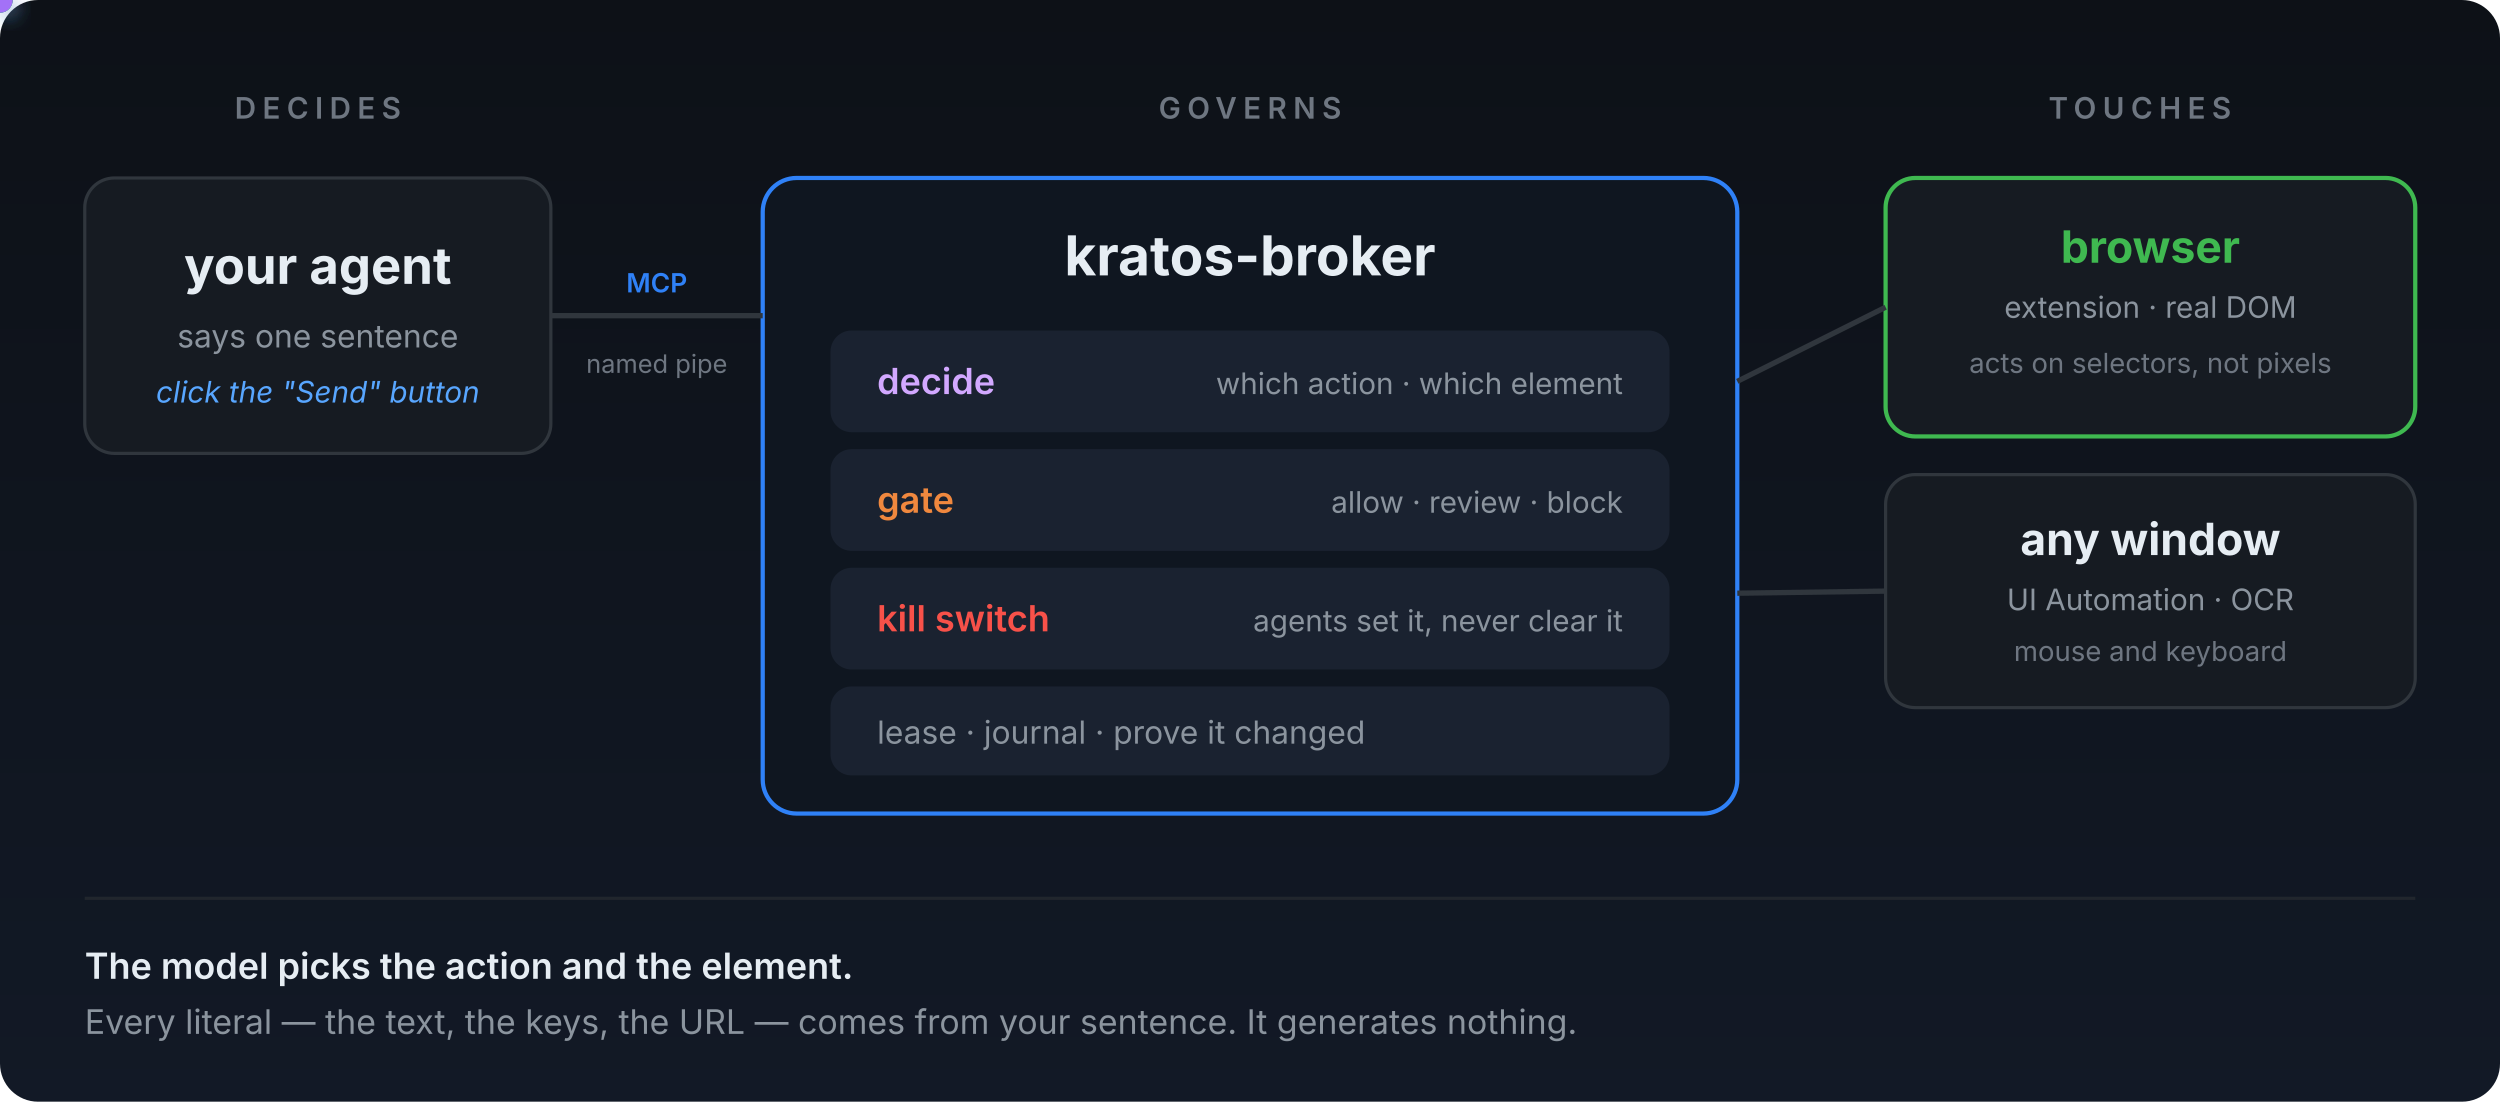
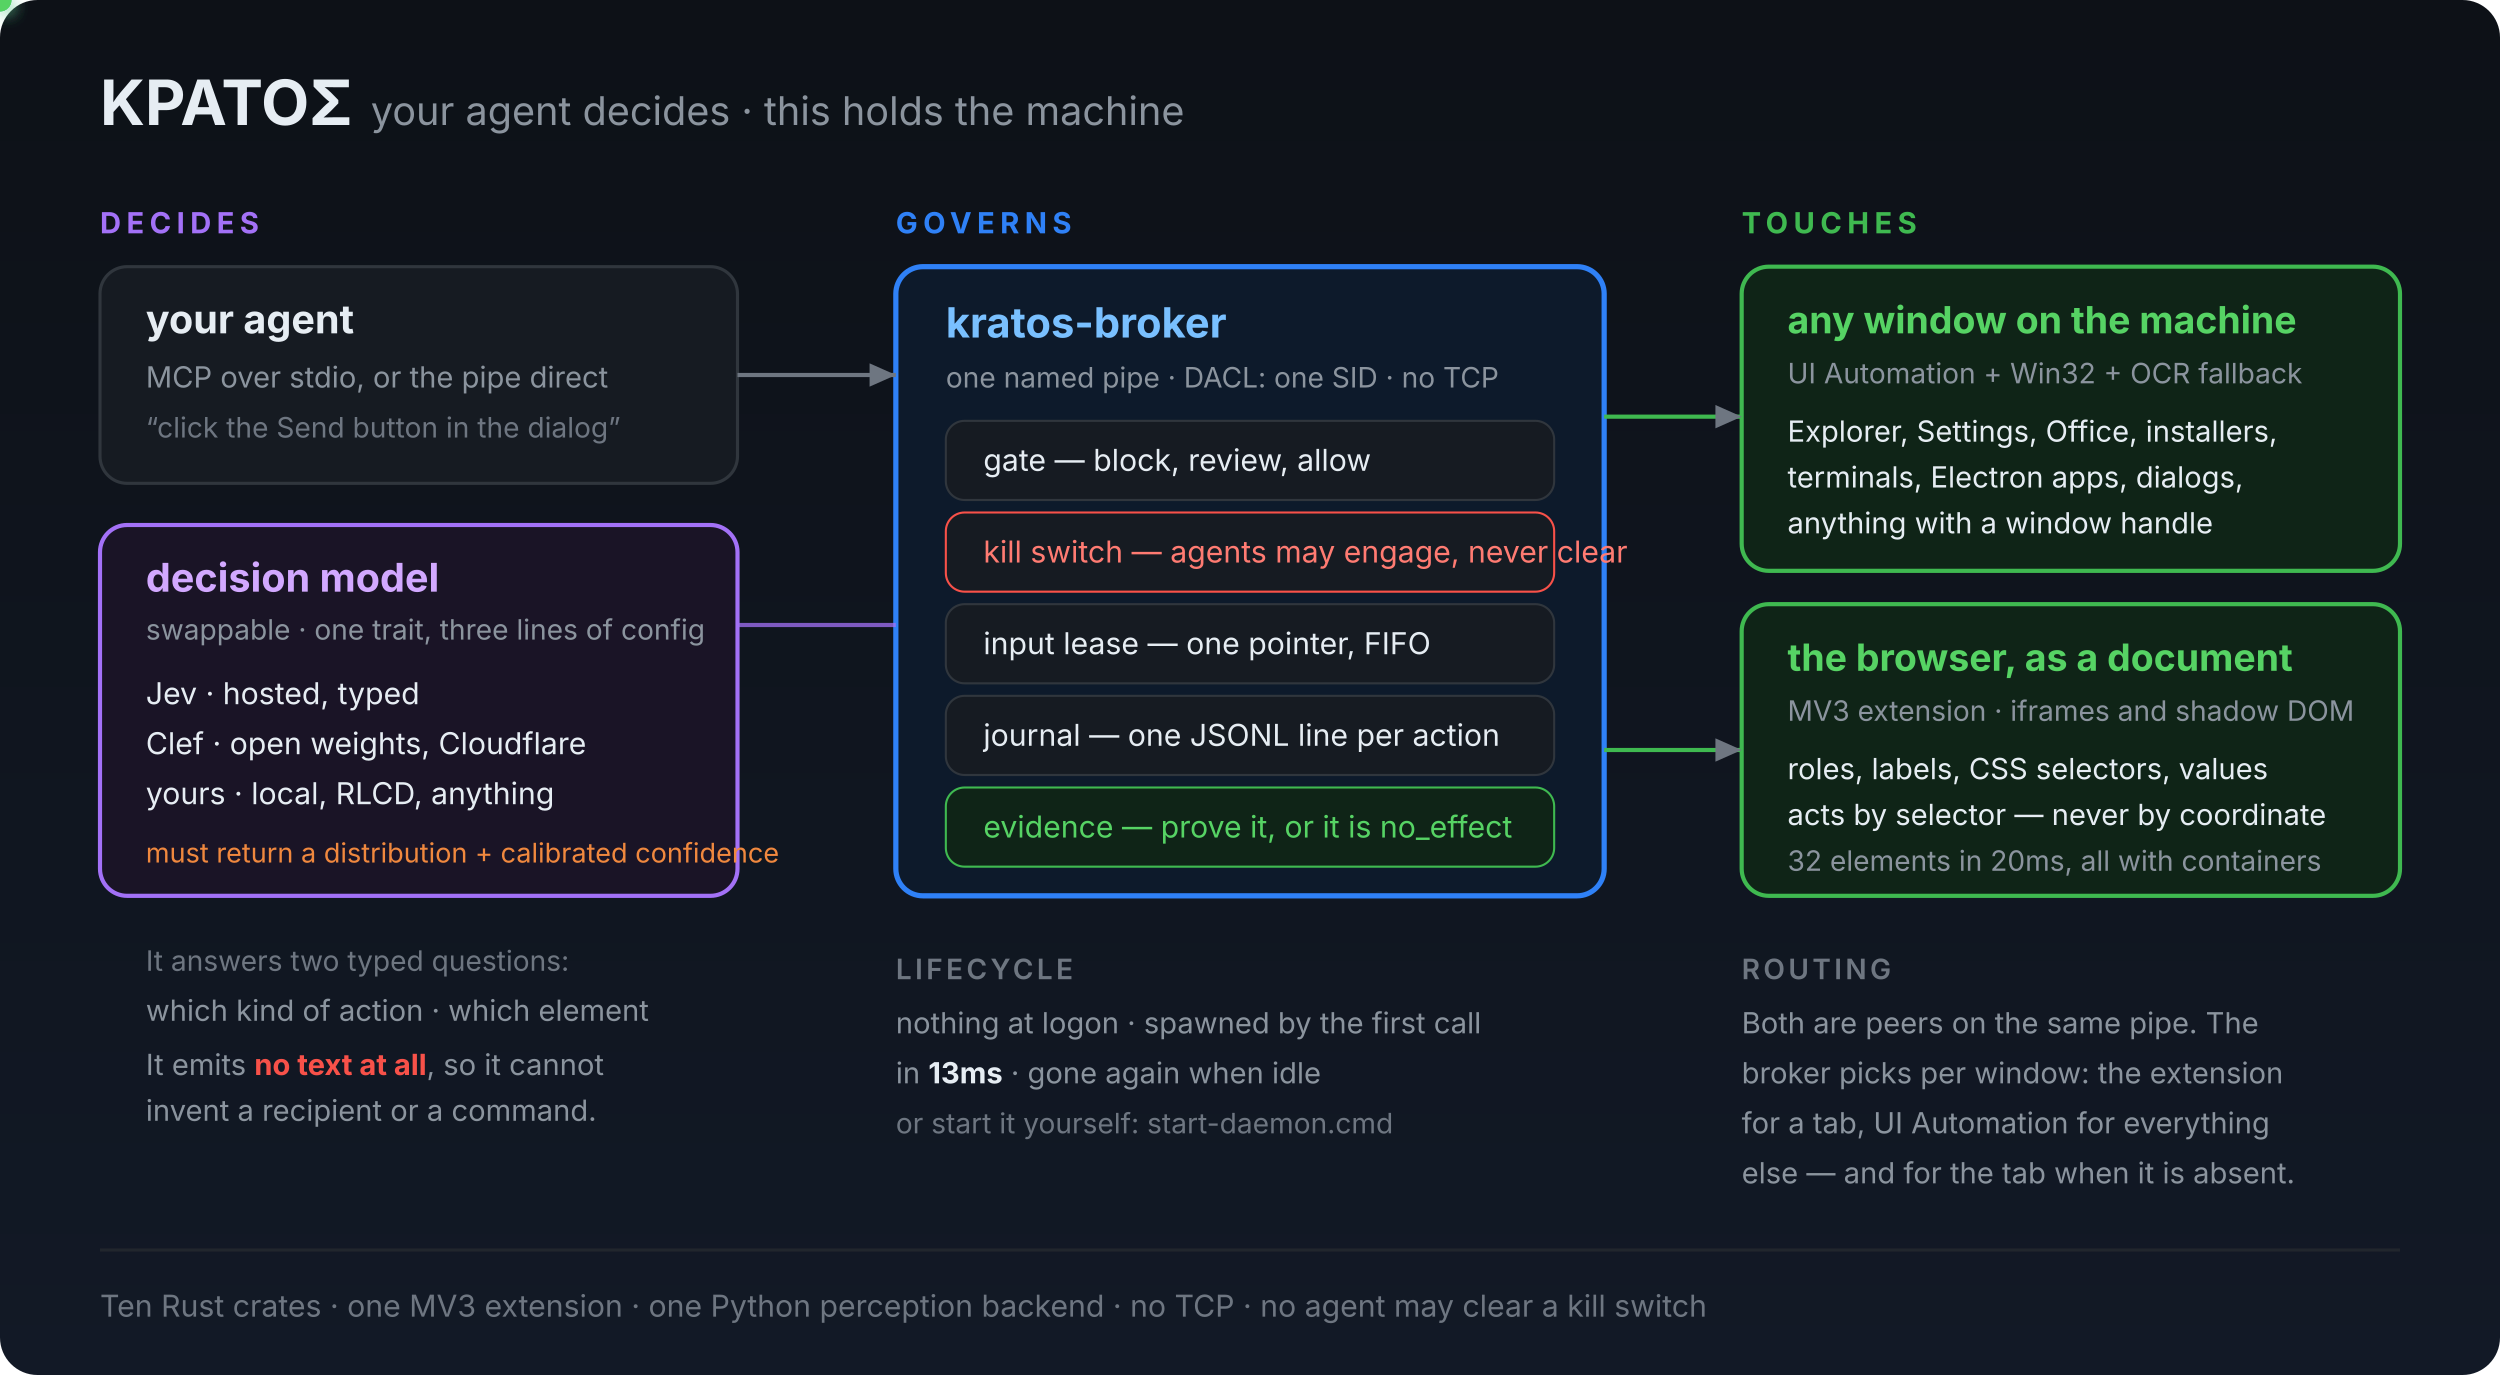
- <svg xmlns="http://www.w3.org/2000/svg" viewBox="0 0 1180 520" width="1180" height="520" font-family="ui-sans-serif,-apple-system,'Segoe UI',Inter,Roboto,sans-serif">
+ <svg xmlns="http://www.w3.org/2000/svg" viewBox="0 0 1200 660" width="1200" height="660" font-family="ui-sans-serif,-apple-system,'Segoe UI',Inter,Roboto,sans-serif">
  <defs>
    <linearGradient id="bg" x1="0" y1="0" x2="0" y2="1">
      <stop offset="0%" stop-color="#0d1117" />
      <stop offset="100%" stop-color="#121926" />
    </linearGradient>
    <filter id="glow" x="-70%" y="-70%" width="240%" height="240%">
-       <feGaussianBlur stdDeviation="5" result="b" />
+       <feGaussianBlur stdDeviation="4" result="b" />
      <feMerge>
        <feMergeNode in="b" />
        <feMergeNode in="SourceGraphic" />
      </feMerge>
    </filter>
+     <marker id="arrow" viewBox="0 0 10 10" refX="9" refY="5" markerWidth="7" markerHeight="7" orient="auto">
+       <path d="M0,1 L9,5 L0,9 z" fill="#6e7681" />
+     </marker>
  </defs>
-   <rect width="1180" height="520" rx="18" fill="url(#bg)" />
-   <text x="150" y="56" text-anchor="middle" fill="#6e7681" font-size="14" font-weight="600" letter-spacing="3">DECIDES</text>
-   <text x="590" y="56" text-anchor="middle" fill="#6e7681" font-size="14" font-weight="600" letter-spacing="3">GOVERNS</text>
-   <text x="1010" y="56" text-anchor="middle" fill="#6e7681" font-size="14" font-weight="600" letter-spacing="3">TOUCHES</text>
-   <rect x="40" y="84" width="220" height="130" rx="14" fill="#161b22" stroke="#30363d" stroke-width="1.5" />
-   <text x="150" y="134" text-anchor="middle" fill="#e6edf3" font-size="24" font-weight="700">your agent</text>
-   <text x="150" y="164" text-anchor="middle" fill="#8b949e" font-size="15">says one sentence</text>
-   <text x="150" y="190" text-anchor="middle" fill="#58a6ff" font-size="14" font-style="italic">click the "Send" button</text>
-   <rect x="360" y="84" width="460" height="300" rx="16" fill="#0f1620" stroke="#2f81f7" stroke-width="2" />
-   <text x="590" y="130" text-anchor="middle" fill="#e6edf3" font-size="26" font-weight="700">kratos-broker</text>
-   <rect x="392" y="156" width="396" height="48" rx="10" fill="#1a2230" />
-   <text x="414" y="186" fill="#d2a8ff" font-size="17" font-weight="600">decide</text>
-   <text x="766" y="186" text-anchor="end" fill="#8b949e" font-size="14">which action · which element</text>
-   <rect x="392" y="212" width="396" height="48" rx="10" fill="#1a2230" />
-   <text x="414" y="242" fill="#f0883e" font-size="17" font-weight="600">gate</text>
-   <text x="766" y="242" text-anchor="end" fill="#8b949e" font-size="14">allow · review · block</text>
-   <rect x="392" y="268" width="396" height="48" rx="10" fill="#1a2230" />
-   <text x="414" y="298" fill="#f85149" font-size="17" font-weight="600">kill switch</text>
-   <text x="766" y="298" text-anchor="end" fill="#8b949e" font-size="14">agents set it, never clear it</text>
-   <rect x="392" y="324" width="396" height="42" rx="10" fill="#1a2230" />
-   <text x="414" y="351" fill="#8b949e" font-size="15">lease · journal · prove it changed</text>
-   <rect x="890" y="84" width="250" height="122" rx="14" fill="#161b22" stroke="#3fb950" stroke-width="2" />
-   <text x="1015" y="124" text-anchor="middle" fill="#3fb950" font-size="21" font-weight="700">browser</text>
-   <text x="1015" y="150" text-anchor="middle" fill="#8b949e" font-size="14">extension · real DOM</text>
-   <text x="1015" y="176" text-anchor="middle" fill="#6e7681" font-size="13">acts on selectors, not pixels</text>
-   <rect x="890" y="224" width="250" height="110" rx="14" fill="#161b22" stroke="#30363d" stroke-width="1.5" />
-   <text x="1015" y="262" text-anchor="middle" fill="#e6edf3" font-size="21" font-weight="700">any window</text>
-   <text x="1015" y="288" text-anchor="middle" fill="#8b949e" font-size="14">UI Automation · OCR</text>
-   <text x="1015" y="312" text-anchor="middle" fill="#6e7681" font-size="13">mouse and keyboard</text>
-   <line x1="260" y1="149" x2="360" y2="149" stroke="#30363d" stroke-width="2.5" />
-   <line x1="820" y1="180" x2="890" y2="145" stroke="#30363d" stroke-width="2.5" />
-   <line x1="820" y1="280" x2="890" y2="279" stroke="#30363d" stroke-width="2.5" />
-   <text x="310" y="138" text-anchor="middle" fill="#2f81f7" font-size="12.5" font-weight="600">MCP</text>
-   <text x="310" y="176" text-anchor="middle" fill="#6e7681" font-size="12">named pipe</text>
-   <circle r="6" fill="#2f81f7" filter="url(#glow)">
-     <animateMotion dur="3s" repeatCount="indefinite" calcMode="linear" path="M260,149 L360,149" />
-     <animate attributeName="opacity" values="0;1;1;0" keyTimes="0;.15;.85;1" dur="3s" repeatCount="indefinite" />
+   <rect width="1200" height="660" rx="18" fill="url(#bg)" />
+   <text x="48" y="60" fill="#e6edf3" font-size="30" font-weight="700">ΚΡΑΤΟΣ</text>
+   <text x="178" y="60" fill="#8b949e" font-size="19">your agent decides · this holds the machine</text>
+   <text x="48" y="112" fill="#a371f7" font-size="14" font-weight="700" letter-spacing="2.6">DECIDES</text>
+   <text x="430" y="112" fill="#2f81f7" font-size="14" font-weight="700" letter-spacing="2.6">GOVERNS</text>
+   <text x="836" y="112" fill="#3fb950" font-size="14" font-weight="700" letter-spacing="2.6">TOUCHES</text>
+   <rect x="48" y="128" width="306" height="104" rx="13" fill="#161b22" stroke="#30363d" stroke-width="1.5" />
+   <text x="70" y="160" fill="#e6edf3" font-size="19" font-weight="700">your agent</text>
+   <text x="70" y="186" fill="#8b949e" font-size="14">MCP over stdio, or the pipe direct</text>
+   <text x="70" y="210" fill="#6e7681" font-size="13.5">“click the Send button in the dialog”</text>
+   <rect x="48" y="252" width="306" height="178" rx="13" fill="#1a1426" stroke="#a371f7" stroke-width="2" />
+   <text x="70" y="284" fill="#d2a8ff" font-size="19" font-weight="700">decision model</text>
+   <text x="70" y="307" fill="#8b949e" font-size="13.5">swappable · one trait, three lines of config</text>
+   <text x="70" y="338" fill="#e6edf3" font-size="14.5">Jev · hosted, typed</text>
+   <text x="70" y="362" fill="#e6edf3" font-size="14.5">Clef · open weights, Cloudflare</text>
+   <text x="70" y="386" fill="#e6edf3" font-size="14.5">yours · local, RLCD, anything</text>
+   <text x="70" y="414" fill="#f0883e" font-size="13">must return a distribution + calibrated confidence</text>
+   <text x="70" y="466" fill="#6e7681" font-size="13.5">It answers two typed questions:</text>
+   <text x="70" y="490" fill="#8b949e" font-size="14">which kind of action · which element</text>
+   <text x="70" y="516" fill="#8b949e" font-size="14">It emits <tspan fill="#f85149" font-weight="700">no text at all</tspan>, so it cannot</text>
+   <text x="70" y="538" fill="#8b949e" font-size="14">invent a recipient or a command.</text>
+   <rect x="430" y="128" width="340" height="302" rx="13" fill="#0d1a2b" stroke="#2f81f7" stroke-width="2.5" />
+   <text x="454" y="162" fill="#79c0ff" font-size="20" font-weight="700">kratos-broker</text>
+   <text x="454" y="186" fill="#8b949e" font-size="13.5">one named pipe · DACL: one SID · no TCP</text>
+   <rect x="454" y="202" width="292" height="38" rx="9" fill="#161b22" stroke="#30363d" />
+   <text x="472" y="226" fill="#e6edf3" font-size="14.5">gate — block, review, allow</text>
+   <rect x="454" y="246" width="292" height="38" rx="9" fill="#161b22" stroke="#f85149" />
+   <text x="472" y="270" fill="#ff7b72" font-size="14.5">kill switch — agents may engage, never clear</text>
+   <rect x="454" y="290" width="292" height="38" rx="9" fill="#161b22" stroke="#30363d" />
+   <text x="472" y="314" fill="#e6edf3" font-size="14.5">input lease — one pointer, FIFO</text>
+   <rect x="454" y="334" width="292" height="38" rx="9" fill="#161b22" stroke="#30363d" />
+   <text x="472" y="358" fill="#e6edf3" font-size="14.5">journal — one JSONL line per action</text>
+   <rect x="454" y="378" width="292" height="38" rx="9" fill="#0f2417" stroke="#3fb950" />
+   <text x="472" y="402" fill="#56d364" font-size="14.5">evidence — prove it, or it is no_effect</text>
+   <text x="430" y="470" fill="#6e7681" font-size="13.5" font-weight="600" letter-spacing="1.6">LIFECYCLE</text>
+   <text x="430" y="496" fill="#8b949e" font-size="14">nothing at logon · spawned by the first call</text>
+   <text x="430" y="520" fill="#8b949e" font-size="14">in <tspan fill="#e6edf3" font-weight="700">13ms</tspan> · gone again when idle</text>
+   <text x="430" y="544" fill="#6e7681" font-size="13.5">or start it yourself: start-daemon.cmd</text>
+   <rect x="836" y="128" width="316" height="146" rx="13" fill="#0f2417" stroke="#3fb950" stroke-width="2" />
+   <text x="858" y="160" fill="#56d364" font-size="18" font-weight="700">any window on the machine</text>
+   <text x="858" y="184" fill="#8b949e" font-size="13.5">UI Automation + Win32 + OCR fallback</text>
+   <text x="858" y="212" fill="#e6edf3" font-size="14">Explorer, Settings, Office, installers,</text>
+   <text x="858" y="234" fill="#e6edf3" font-size="14">terminals, Electron apps, dialogs,</text>
+   <text x="858" y="256" fill="#e6edf3" font-size="14">anything with a window handle</text>
+   <rect x="836" y="290" width="316" height="140" rx="13" fill="#0f2417" stroke="#3fb950" stroke-width="2" />
+   <text x="858" y="322" fill="#56d364" font-size="18" font-weight="700">the browser, as a document</text>
+   <text x="858" y="346" fill="#8b949e" font-size="13.5">MV3 extension · iframes and shadow DOM</text>
+   <text x="858" y="374" fill="#e6edf3" font-size="14">roles, labels, CSS selectors, values</text>
+   <text x="858" y="396" fill="#e6edf3" font-size="14">acts by selector — never by coordinate</text>
+   <text x="858" y="418" fill="#8b949e" font-size="13.5">32 elements in 20ms, all with containers</text>
+   <text x="836" y="470" fill="#6e7681" font-size="13.5" font-weight="600" letter-spacing="1.6">ROUTING</text>
+   <text x="836" y="496" fill="#8b949e" font-size="14">Both are peers on the same pipe. The</text>
+   <text x="836" y="520" fill="#8b949e" font-size="14">broker picks per window: the extension</text>
+   <text x="836" y="544" fill="#8b949e" font-size="14">for a tab, UI Automation for everything</text>
+   <text x="836" y="568" fill="#8b949e" font-size="14">else — and for the tab when it is absent.</text>
+   <path d="M354,180 L430,180" stroke="#6e7681" stroke-width="2" marker-end="url(#arrow)" />
+   <path d="M430,300 L354,300" stroke="#a371f7" stroke-width="2" opacity=".75" />
+   <path d="M400,300 L400,250 M400,250 L430,250" stroke="none" />
+   <path d="M770,200 L836,200" stroke="#3fb950" stroke-width="2" marker-end="url(#arrow)" />
+   <path d="M770,360 L836,360" stroke="#3fb950" stroke-width="2" marker-end="url(#arrow)" />
+   <circle r="5.5" fill="#79c0ff" filter="url(#glow)">
+     <animateMotion dur="4s" repeatCount="indefinite" calcMode="linear" path="M354,180 L430,180 L600,180 L600,300 L430,300 L354,300" />
+     <animate attributeName="opacity" values="0;1;1;1;0" dur="4s" repeatCount="indefinite" />
  </circle>
-   <circle r="6" fill="#3fb950" filter="url(#glow)">
-     <animateMotion dur="3s" begin="0.8s" repeatCount="indefinite" calcMode="linear" path="M820,180 L890,145" />
-     <animate attributeName="opacity" values="0;1;1;0" keyTimes="0;.15;.85;1" dur="3s" begin="0.8s" repeatCount="indefinite" />
+   <circle r="5.5" fill="#56d364" filter="url(#glow)">
+     <animateMotion dur="4s" begin="1.2s" repeatCount="indefinite" calcMode="linear" path="M770,200 L836,200" />
+     <animate attributeName="opacity" values="0;1;0" dur="4s" begin="1.2s" repeatCount="indefinite" />
  </circle>
-   <circle r="6" fill="#a371f7" filter="url(#glow)">
-     <animateMotion dur="3s" begin="1.9s" repeatCount="indefinite" calcMode="linear" path="M360,149 L260,149" />
-     <animate attributeName="opacity" values="0;1;1;0" keyTimes="0;.15;.85;1" dur="3s" begin="1.9s" repeatCount="indefinite" />
+   <circle r="5.5" fill="#56d364" filter="url(#glow)">
+     <animateMotion dur="4s" begin="2.1s" repeatCount="indefinite" calcMode="linear" path="M770,360 L836,360" />
+     <animate attributeName="opacity" values="0;1;0" dur="4s" begin="2.1s" repeatCount="indefinite" />
  </circle>
-   <rect x="392" y="212" width="396" height="48" rx="10" fill="none" stroke="#f0883e" stroke-width="2.5" opacity="0">
-     <animate attributeName="opacity" values="0;0.9;0" dur="3s" begin="1.2s" repeatCount="indefinite" />
-   </rect>
-   <line x1="40" y1="424" x2="1140" y2="424" stroke="#21262d" stroke-width="1.5" />
-   <text x="40" y="462" fill="#e6edf3" font-size="17" font-weight="600">The model picks the action and the element.</text>
-   <text x="40" y="488" fill="#8b949e" font-size="16">Every literal — the text, the keys, the URL — comes from your sentence. It generates nothing.</text>
+   <line x1="48" y1="600" x2="1152" y2="600" stroke="#21262d" stroke-width="1.5" />
+   <text x="48" y="632" fill="#6e7681" font-size="14.5">Ten Rust crates · one MV3 extension · one Python perception backend · no TCP · no agent may clear a kill switch</text>
</svg>
